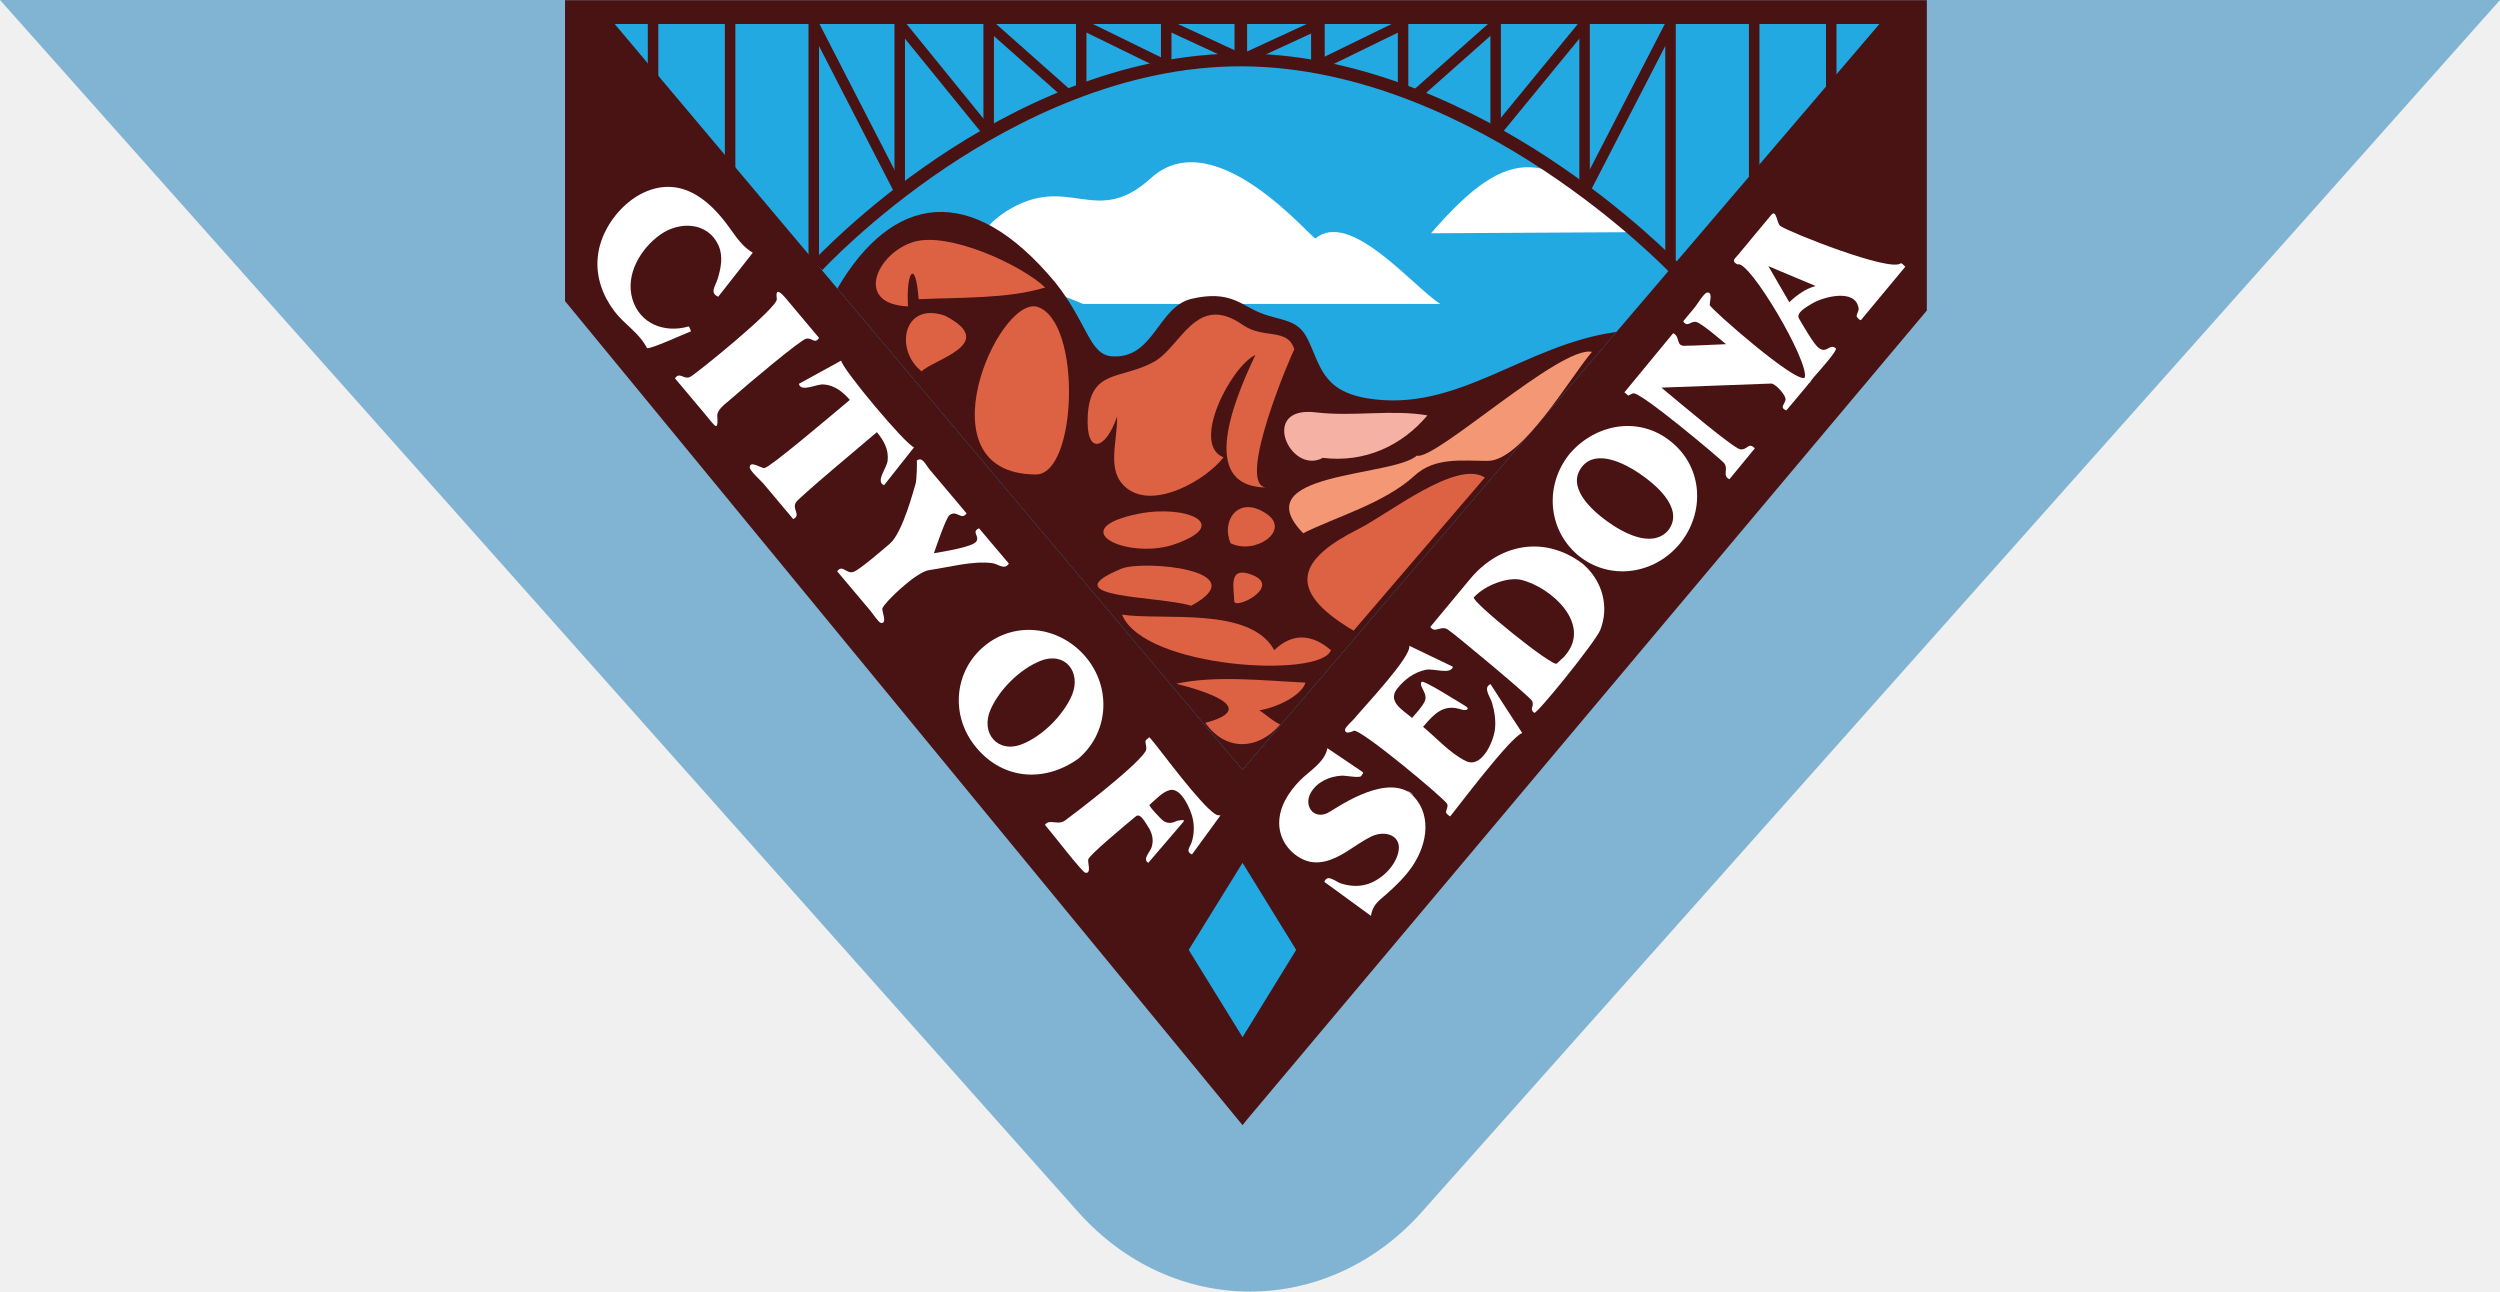
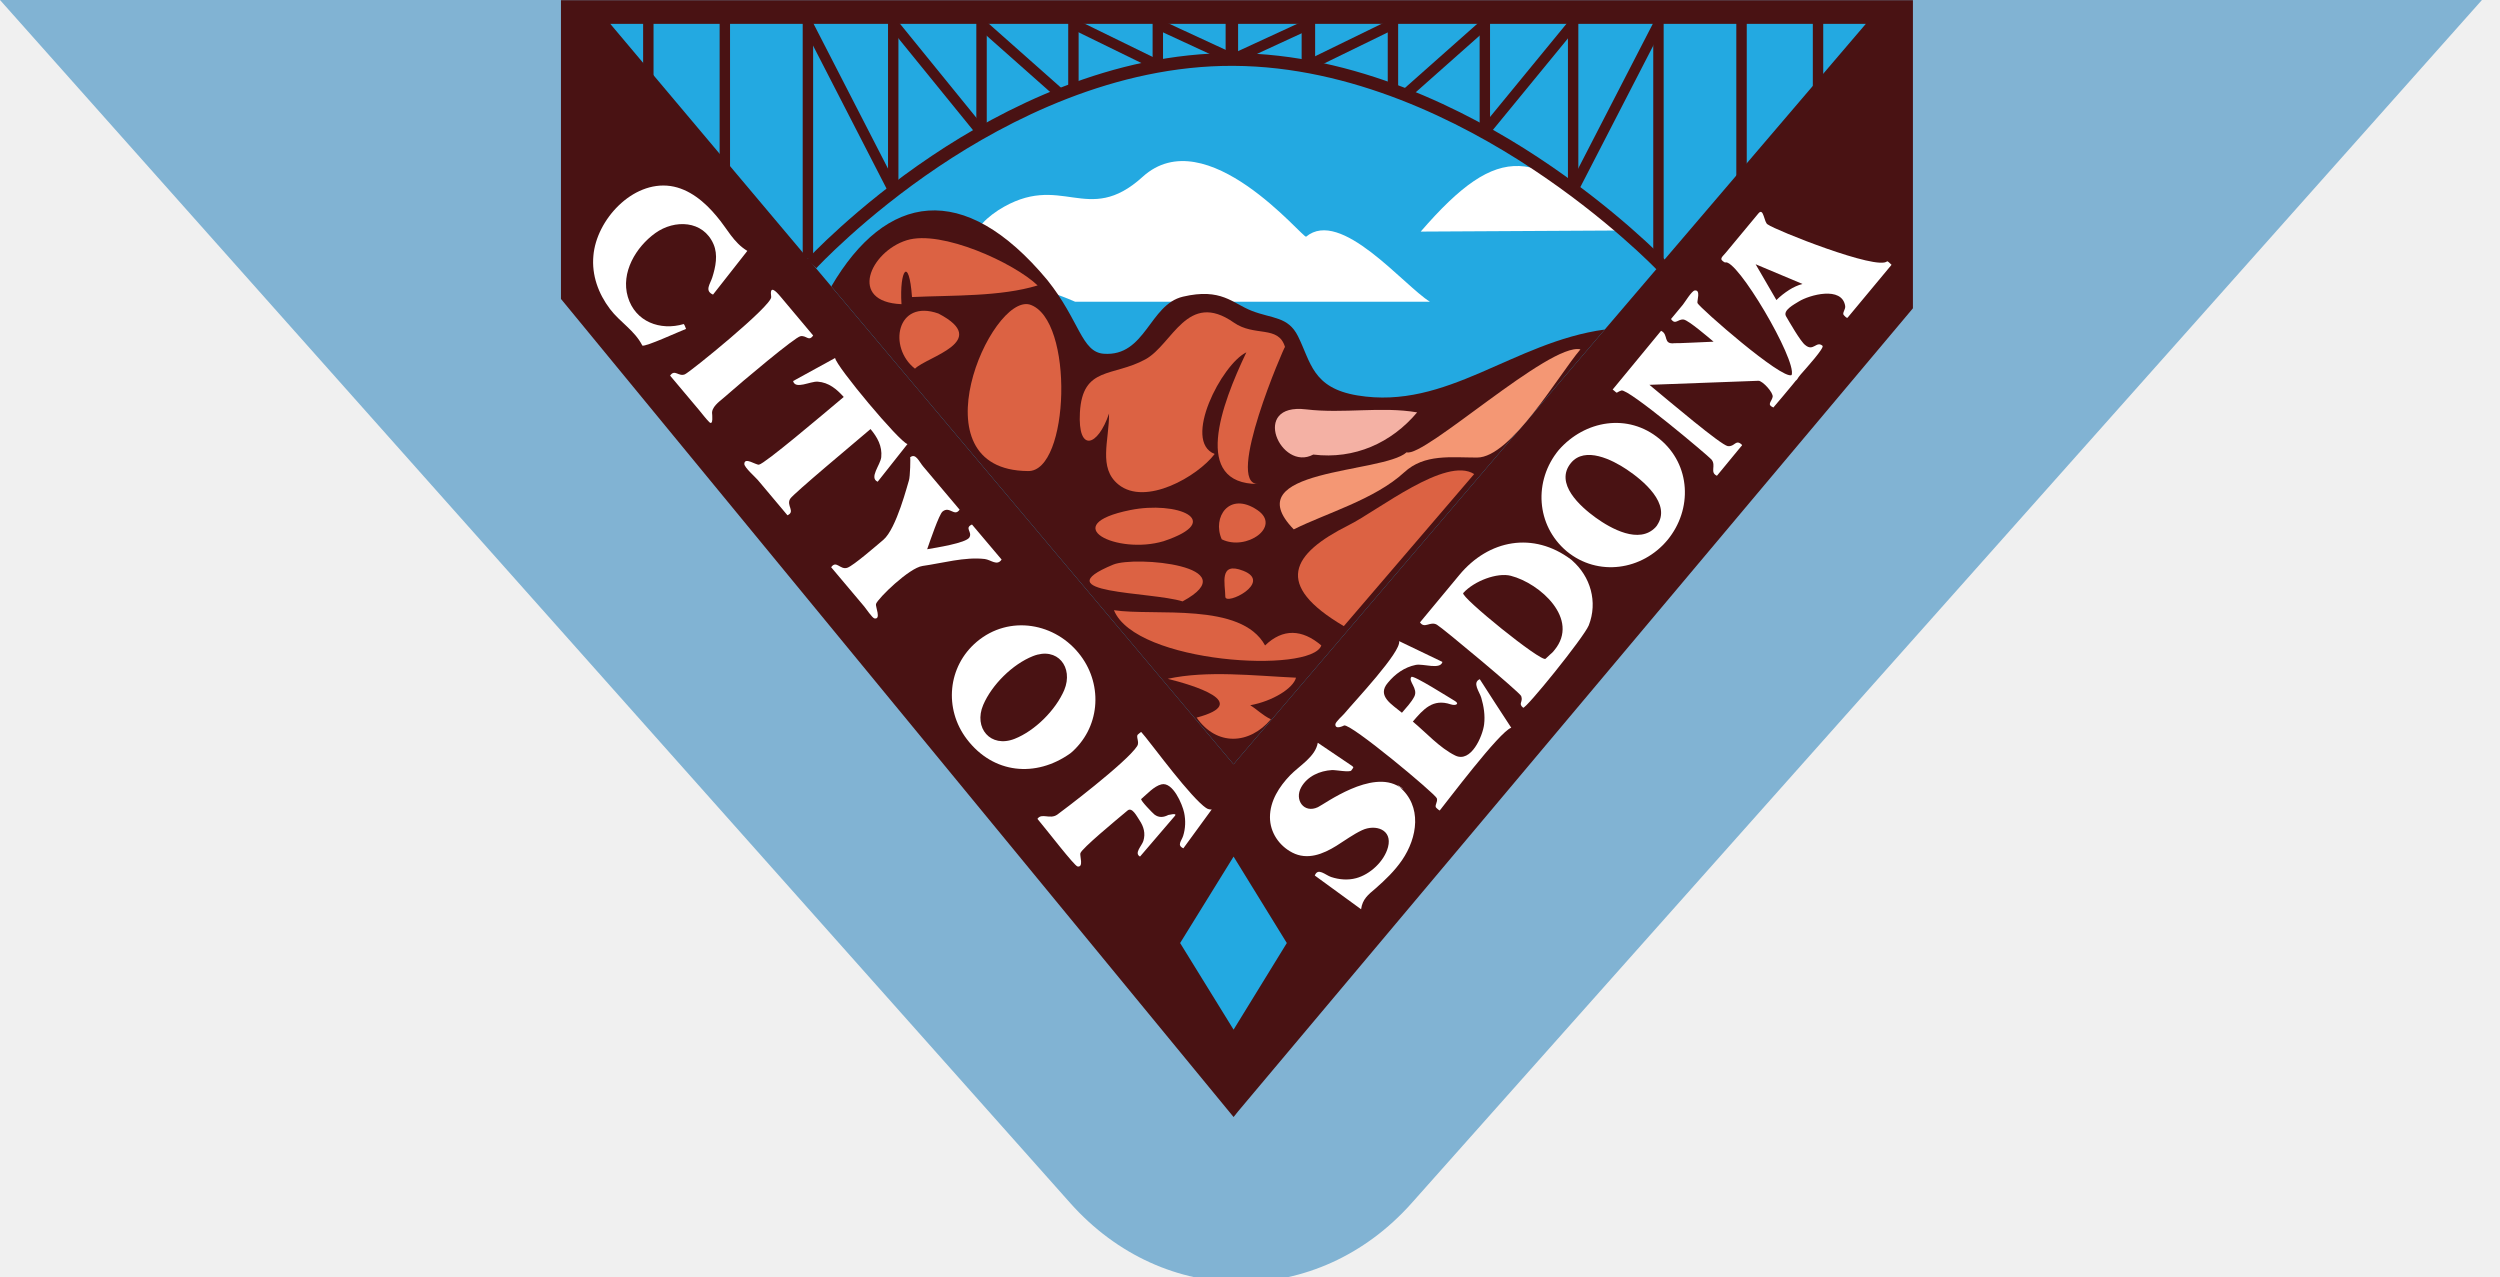
- <svg xmlns="http://www.w3.org/2000/svg" version="1.0" id="Layer_1" x="0px" y="0px" width="186.643px" height="96.425px" viewBox="0 0 186.643 96.425" enable-background="new 0 0 186.643 96.425" xml:space="preserve">
+ <svg xmlns="http://www.w3.org/2000/svg" version="1.0" id="Layer_1" x="0px" y="0px" width="188px" height="96px" viewBox="0 0 188 96" enable-background="new 0 0 186.643 96.425" xml:space="preserve">
  <g id="Layer_2">
    <path fill="#81B3D3" d="M186.643,0H0l80.486,90.474c7.061,7.936,18.61,7.936,25.67,0L186.643,0z" />
    <g>
      <g>
        <polygon fill="#23A9E1" points="43.242,0.721 92.765,59.071 142.089,1.074    " />
      </g>
      <g>
        <path fill="#FFFFFF" d="M122.023,17.332c-5.062,0.028-10.124,0.056-15.187,0.084C112.837,10.485,115.533,11.226,122.023,17.332L122.023,17.332z" />
      </g>
      <g>
        <path fill="#FFFFFF" d="M80.849,22.69c8.895,0,17.786,0,26.68,0c-1.985-1.233-6.708-7.059-9.308-4.893 c-0.212,0.178-7.505-8.848-12.296-4.499c-4.179,3.799-6.12-0.498-10.857,2.511C69.669,19.379,78.188,21.484,80.849,22.69 L80.849,22.69z" />
      </g>
      <path fill="#491213" d="M93.104,0.016h-50.92v22.463l50.581,61.522l0.339-0.424l50.748-60.394V0.016H93.104z M93.104,57.068 l-0.339,0.409L45.892,1.793h47.211h47.208L93.104,57.068z" />
      <path fill="#491213" d="M92.765,57.477l0.339-0.409L120.68,24.78c-6.913,0.949-11.864,6.077-18.604,4.956 c-3.396-0.564-3.498-2.514-4.469-4.456c-0.746-1.493-1.937-1.303-3.487-1.91c-1.442-0.565-2.277-1.738-5.162-1.061 c-2.528,0.593-2.807,4.518-5.952,4.293c-1.689-0.121-1.811-2.497-4.244-5.539c-6.302-7.571-12.158-6.523-16.247,0.475 L92.765,57.477z" />
      <g>
        <polygon fill="#23A9E1" points="88.745,70.916 92.765,64.416 96.769,70.916 92.765,77.43    " />
      </g>
      <g>
        <path fill="#491213" d="M124.567,20.258c-0.035-0.039-3.714-3.86-9.46-7.639c-5.281-3.474-13.444-7.624-22.346-7.667 C83.84,4.903,75.79,9.039,70.605,12.518c-5.632,3.78-9.18,7.61-9.215,7.648l-0.706-0.649c0.036-0.04,3.661-3.954,9.387-7.796 c5.298-3.554,13.54-7.774,22.696-7.729c9.144,0.044,17.493,4.287,22.888,7.837c5.832,3.839,9.57,7.727,9.606,7.766 L124.567,20.258z" />
      </g>
      <g>
        <rect x="48.363" y="1.2" fill="#491213" width="0.783" height="6.627" />
      </g>
      <g>
        <rect x="54.116" y="0.933" fill="#491213" width="0.783" height="12.634" />
      </g>
      <g>
        <rect x="60.363" y="1.017" fill="#491213" width="0.784" height="18.43" />
      </g>
      <g>
        <rect x="66.779" y="0.933" fill="#491213" width="0.783" height="13.495" />
      </g>
      <g>
        <rect x="73.42" y="0.819" fill="#491213" width="0.784" height="9.18" />
      </g>
      <g>
        <rect x="80.33" y="1.074" fill="#491213" width="0.782" height="5.683" />
      </g>
      <g>
        <rect x="86.676" y="0.918" fill="#491213" width="0.783" height="4.104" />
      </g>
      <g>
        <rect x="56.928" y="7.699" transform="matrix(-0.4571 -0.8894 0.8894 -0.4571 86.0255 68.6893)" fill="#491213" width="14.095" height="0.784" />
      </g>
      <g>
        <rect x="65.248" y="5.536" transform="matrix(-0.6306 -0.7761 0.7761 -0.6306 110.4178 64.4075)" fill="#491213" width="10.575" height="0.783" />
      </g>
      <g>
        <rect x="72.811" y="4.074" transform="matrix(-0.7484 -0.6633 0.6633 -0.7484 131.3064 58.7461)" fill="#491213" width="7.972" height="0.783" />
      </g>
      <g>
        <rect x="80.394" y="2.974" transform="matrix(-0.8984 -0.4393 0.4393 -0.8984 157.8131 43.247)" fill="#491213" width="7.032" height="0.783" />
      </g>
      <g>
        <rect x="86.769" y="2.738" transform="matrix(-0.9076 -0.4199 0.4199 -0.9076 170.1622 43.7135)" fill="#491213" width="6.246" height="0.783" />
      </g>
      <g>
        <rect x="136.324" y="1.257" fill="#491213" width="0.783" height="5.781" />
      </g>
      <g>
        <rect x="130.571" y="0.721" fill="#491213" width="0.784" height="12.973" />
      </g>
      <g>
        <rect x="124.325" y="1.257" fill="#491213" width="0.782" height="18.458" />
      </g>
      <g>
        <rect x="117.909" y="1.031" fill="#491213" width="0.782" height="13.241" />
      </g>
      <g>
        <rect x="111.268" y="0.989" fill="#491213" width="0.783" height="9.011" />
      </g>
      <g>
        <rect x="104.358" y="0.679" fill="#491213" width="0.783" height="6.078" />
      </g>
      <g>
        <rect x="97.883" y="1.172" fill="#491213" width="1.015" height="3.85" />
      </g>
      <g>
        <rect x="121.129" y="1.052" transform="matrix(-0.8889 -0.4582 0.4582 -0.8889 225.8566 70.8436)" fill="#491213" width="0.782" height="13.956" />
      </g>
      <g>
        <rect x="114.566" y="0.643" transform="matrix(-0.7732 -0.6342 0.6342 -0.7732 200.1183 83.3156)" fill="#491213" width="0.783" height="10.461" />
      </g>
      <g>
        <rect x="108.268" y="0.475" transform="matrix(-0.6634 -0.7482 0.7482 -0.6634 177.4106 88.722)" fill="#491213" width="0.783" height="7.97" />
      </g>
      <g>
        <rect x="101.169" y="-0.154" transform="matrix(-0.4385 -0.8987 0.8987 -0.4385 143.0711 96.1146)" fill="#491213" width="0.784" height="7.032" />
      </g>
      <g>
        <rect x="95.196" y="0.013" transform="matrix(-0.4191 -0.908 0.908 -0.4191 132.7973 91.2395)" fill="#491213" width="0.783" height="6.246" />
      </g>
      <g>
        <g>
          <path fill="#FFFFFF" d="M65.464,32.265c0.513,0.618,0.891,1.284,0.806,2.116c-0.059,0.579-0.936,1.55-0.27,1.846 c0.747-0.945,1.495-1.889,2.242-2.834c-0.602-0.151-5.365-5.848-5.442-6.472c-1.053,0.578-2.106,1.156-3.159,1.734 c0.164,0.661,1.294,0.005,1.854,0.046c0.828,0.06,1.425,0.56,1.953,1.152c-1.728,1.449-5.931,5.017-6.374,5.09 c-0.226,0.036-1.088-0.601-1.101-0.056c-0.006,0.262,0.852,1.014,1.015,1.21c0.743,0.884,1.485,1.769,2.229,2.653 c0.619-0.282-0.11-0.732,0.205-1.243C59.654,37.133,64.323,33.24,65.464,32.265L65.464,32.265z" />
        </g>
        <g>
          <path fill="#FFFFFF" d="M60.191,25.285c0.443-0.095,0.624,0.434,0.958-0.056c-0.816-0.973-1.633-1.945-2.449-2.917 c-0.371-0.442-0.84-0.916-0.706,0.018c0.089,0.63-6.113,5.664-6.493,5.82c-0.479,0.197-0.758-0.417-1.109,0.097 c0.731,0.869,1.461,1.739,2.193,2.608c0.246,0.292,0.477,0.612,0.747,0.882c0.339,0.339,0.208-0.672,0.224-0.585 c-0.091-0.513,0.527-0.948,0.855-1.228C55.956,28.563,59.809,25.336,60.191,25.285z" />
        </g>
        <g>
          <path fill="#FFFFFF" d="M51.42,24.368c-1.767,0.523-3.65-0.164-4.207-2.042c-0.543-1.835,0.614-3.757,2.071-4.801 c1.439-1.032,3.589-0.97,4.373,0.838c0.346,0.799,0.158,1.706-0.094,2.502c-0.16,0.506-0.597,1,0.056,1.289 c0.86-1.096,1.721-2.19,2.581-3.286c-1.055-0.633-1.518-1.683-2.3-2.595c-0.882-1.071-2.064-2.079-3.482-2.284 c-2.87-0.406-5.574,2.556-5.795,5.245c-0.136,1.457,0.374,2.848,1.246,4.001c0.75,0.994,1.868,1.623,2.435,2.754 c0.262,0.095,2.705-1.033,3.286-1.255C51.538,24.623,51.501,24.459,51.42,24.368C50.659,24.594,51.42,24.368,51.42,24.368z" />
        </g>
        <g>
          <path fill="#FFFFFF" d="M90.72,60.777c-1.15-0.768-4.025-4.689-4.573-5.341c-0.108-0.13-0.219-0.261-0.329-0.392 c-0.011-0.014-0.284,0.225-0.246,0.191c-0.173,0.145,0.134,0.573-0.052,0.864c-0.793,1.241-5.758,4.983-6.016,5.163 c-0.556,0.384-1.164-0.159-1.489,0.316c0.719,0.854,2.78,3.543,3.019,3.582c0.479,0.078,0.148-0.815,0.211-1 c0.123-0.369,2.633-2.445,3.549-3.211c0.336-0.281,0.688,0.426,0.888,0.723c0.327,0.484,0.474,1,0.298,1.568 c-0.116,0.37-0.717,0.92-0.25,1.174c0.619-0.723,2.361-2.754,2.613-3.049c0.252-0.293-0.566-0.037-0.469-0.087 c-0.37,0.191-0.718,0.235-1.063-0.028c-0.096-0.071-1.089-1.082-0.99-1.166c0.431-0.361,0.959-0.963,1.517-1.1 c0.862-0.213,1.582,1.516,1.709,2.129c0.121,0.578,0.104,1.186-0.076,1.75c-0.124,0.387-0.487,0.696,0.018,0.93 c0.712-0.974,1.422-1.946,2.131-2.92C90.974,60.88,90.842,60.848,90.72,60.777C90.593,60.692,90.859,60.847,90.72,60.777z" />
        </g>
        <g>
          <path fill="#FFFFFF" d="M80.496,56.646c2.205-1.855,2.482-5.053,0.769-7.339c-1.867-2.489-5.371-3.096-7.804-1.052 c-2.204,1.854-2.489,5.047-0.758,7.325C74.694,58.201,77.902,58.498,80.496,56.646C81.652,55.671,80.397,56.716,80.496,56.646z M80.031,51.893c-0.647,1.51-2.201,3.063-3.732,3.667c-1.818,0.715-3.1-0.827-2.36-2.553c0.65-1.516,2.203-3.057,3.737-3.666 C79.528,48.606,80.742,50.187,80.031,51.893C79.65,52.783,80.102,51.724,80.031,51.893z" />
        </g>
        <g>
          <path fill="#FFFFFF" d="M74.052,42.037c0.475,0.06,0.926,0.55,1.269,0.042c-0.742-0.879-1.484-1.758-2.228-2.637 c-0.595,0.269,0.047,0.549-0.194,0.971c-0.244,0.427-2.56,0.781-3.176,0.89c0.224-0.644,0.895-2.615,1.157-2.835 c0.544-0.445,0.883,0.432,1.283-0.141c-0.915-1.084-1.829-2.169-2.743-3.253c-0.31-0.366-0.559-1.028-0.98-0.68 c0.038-0.031,0.006,1.472-0.089,1.733c-0.086,0.236-0.936,3.638-1.926,4.47c-0.493,0.414-2.237,1.934-2.702,2.097 c-0.541,0.189-0.825-0.598-1.22-0.038c0.83,0.986,1.661,1.971,2.491,2.957c0.125,0.148,0.602,0.863,0.767,0.893 c0.521,0.094,0.06-0.893,0.113-1.086c0.151-0.431,2.5-2.719,3.497-2.859C70.832,42.356,72.571,41.859,74.052,42.037 C74.391,42.079,73.7,41.994,74.052,42.037z" />
        </g>
      </g>
      <g>
        <path fill="#DC6243" d="M67.792,22.874c-4.043-0.167-2.351-3.954,0.395-4.808c2.611-0.813,8.089,1.717,9.843,3.398 c-2.783,0.855-6.386,0.732-9.447,0.874C68.357,19.218,67.625,20.306,67.792,22.874L67.792,22.874z" />
      </g>
      <g>
        <path fill="#DC6243" d="M68.807,27.724c-2.04-1.579-1.396-5.266,1.763-4.146C74.575,25.662,69.714,26.817,68.807,27.724 C68.807,27.724,68.849,27.682,68.807,27.724z" />
      </g>
      <g>
        <path fill="#DC6243" d="M77.295,35.423c-8.62-0.071-2.792-13.322,0.141-12.521C80.809,23.975,80.431,35.524,77.295,35.423 L77.295,35.423z" />
      </g>
      <g>
        <path fill="#DC6243" d="M83.401,31.094c-0.84,2.501-2.361,2.968-2.192-0.07c0.194-3.503,2.479-2.662,4.93-4.004 c2.04-1.119,3.139-5.214,6.641-2.765c1.562,1.093,3.352,0.179,3.851,1.833c-0.025-0.084-4.545,10.308-2.031,10.308 c-4.961,0-2.773-5.922-0.874-9.899c-1.847,0.885-4.842,6.688-2.382,7.643c-1.281,1.686-5.194,3.945-7.234,2.298 C82.558,35.189,83.418,33.113,83.401,31.094L83.401,31.094z" />
      </g>
      <g>
        <path fill="#DC6243" d="M87.505,40.697c-3.489,1.046-8.122-1.207-2.51-2.34C88.478,37.653,92.182,39.135,87.505,40.697 C87.646,40.655,87.377,40.74,87.505,40.697z" />
      </g>
      <g>
        <path fill="#DC6243" d="M91.875,40.556c-0.736-1.658,0.562-3.635,2.68-2.199C96.402,39.609,93.704,41.463,91.875,40.556 L91.875,40.556z" />
      </g>
      <g>
        <path fill="#DC6243" d="M88.929,45.224c-2.411-0.747-10.537-0.561-5.218-2.764C85.351,41.781,93.865,42.558,88.929,45.224 L88.929,45.224z" />
      </g>
      <g>
        <path fill="#DC6243" d="M92.144,44.871c-0.007-0.96-0.512-2.679,1.354-1.946C95.733,43.804,92.144,45.576,92.144,44.871 C92.144,44.871,92.144,44.702,92.144,44.871z" />
      </g>
      <g>
        <path fill="#DC6243" d="M99.363,48.538c-1.437-1.227-2.891-1.295-4.229,0c-1.795-3.293-8.318-2.19-11.366-2.651 C85.406,49.916,98.632,50.667,99.363,48.538L99.363,48.538z" />
      </g>
      <g>
        <path fill="#DC6243" d="M97.46,50.962c-3.151-0.146-6.671-0.563-9.646,0.084c1.86,0.466,6.396,1.795,2.172,2.918 c1.515,2.168,3.973,2.029,5.584,0.127c-0.655-0.322-1.01-0.719-1.552-1.057C95.69,52.731,97.252,51.767,97.46,50.962 L97.46,50.962z" />
      </g>
      <g>
        <path fill="#DC6243" d="M101.056,47.085c-5.288-3.112-3.95-5.427,0.354-7.586c2.254-1.131,7.324-5.208,9.447-3.85 C107.589,39.461,104.322,43.273,101.056,47.085L101.056,47.085z" />
      </g>
      <g>
        <path fill="#F49774" d="M97.291,39.809c-4.479-4.601,6.689-4.178,8.487-5.796c1.311,0.437,10.768-8.283,13.071-7.741 c-1.655,1.941-5.22,8.136-7.775,8.136c-1.964,0-3.95-0.292-5.472,1.107C103.378,37.563,99.694,38.605,97.291,39.809 L97.291,39.809z" />
      </g>
      <g>
        <path fill="#F4B1A4" d="M98.758,34.183c-2.453,1.319-4.772-3.907-0.537-3.398c2.813,0.338,5.662-0.237,8.348,0.226 C104.642,33.302,101.863,34.564,98.758,34.183L98.758,34.183z" />
      </g>
      <g>
        <rect x="92.167" y="1.426" fill="#491213" width="0.938" height="3.313" />
      </g>
      <g>
        <g>
          <path fill="#FFFFFF" d="M111.39,52.466c0.191,0.648,0.299,1.332,0.215,2.009c-0.107,0.873-0.979,2.925-2.173,2.34 c-1.169-0.573-2.194-1.728-3.188-2.552c0.802-0.936,1.507-1.749,2.854-1.295c0.37,0.123,0.688-0.036,0.299-0.262 c-0.405-0.234-3.114-1.965-3.261-1.799c-0.271,0.311,0.528,0.868,0.221,1.473c-0.229,0.447-0.61,0.834-0.932,1.219 c-0.72-0.607-1.923-1.253-1.057-2.256c0.542-0.66,1.25-1.172,2.098-1.342c0.565-0.114,1.841,0.389,2.006-0.224 c-1.087-0.522-2.172-1.044-3.258-1.565c0.177,0.799-3.349,4.525-4.131,5.464c-0.113,0.137-0.658,0.609-0.664,0.797 c-0.009,0.429,0.622,0.097,0.657,0.084c0.486-0.18,6.816,5.109,6.973,5.471c0.1,0.281-0.221,0.574-0.029,0.732 c-0.011-0.01,0.228,0.216,0.253,0.184c0.391-0.468,4.522-5.975,5.374-6.217c-0.794-1.215-1.588-2.43-2.368-3.652 C110.689,51.333,111.26,52.024,111.39,52.466z" />
        </g>
        <g>
          <path fill="#FFFFFF" d="M105.229,59.169c-2.077-1.34-5.596,1.279-6.125,1.531c-1.039,0.492-1.789-0.543-1.251-1.502 c0.469-0.83,1.393-1.234,2.31-1.289c0.277-0.017,1.35,0.198,1.459,0.026c0.13-0.202,0.228-0.22,0.042-0.345 c-0.856-0.579-1.712-1.156-2.567-1.734c-0.176,1.055-1.385,1.727-2.076,2.441c-0.823,0.854-1.52,1.93-1.52,3.156 c0,1.135,0.679,2.142,1.677,2.66c1.136,0.592,2.317,0.116,3.324-0.511c0.627-0.392,1.254-0.856,1.924-1.171 c0.996-0.467,2.304-0.062,1.953,1.27c-0.282,1.073-1.351,2.061-2.405,2.34c-0.616,0.164-1.27,0.109-1.872-0.09 c-0.432-0.142-0.993-0.734-1.23-0.111c1.161,0.846,2.321,1.691,3.482,2.537c0.103-0.76,0.522-1.09,1.086-1.564 c0.735-0.645,1.438-1.32,1.994-2.13C106.593,62.99,106.972,60.621,105.229,59.169z" />
        </g>
        <g>
          <path fill="#FFFFFF" d="M105.229,59.169C106.154,59.767,104.638,58.675,105.229,59.169L105.229,59.169z" />
        </g>
        <g>
          <path fill="#FFFFFF" d="M134.462,21.855C134.455,21.859,134.455,21.859,134.462,21.855L134.462,21.855z" />
        </g>
        <g>
          <path fill="#FFFFFF" d="M141.92,19.645c-0.729,0.729-8.42-2.341-8.982-2.764c-0.29-0.116-0.3-1.321-0.705-0.833 c-0.404,0.488-0.81,0.976-1.216,1.463c-0.418,0.505-0.837,1.009-1.256,1.513c-0.26,0.314-0.537,0.458-0.038,0.72 c0.837-0.419,5.417,7.346,5.008,8.461c-0.725,0.376-6.915-5.057-7.081-5.415c-0.052-0.146,0.273-1.021-0.211-0.945 c-0.229,0.036-0.743,0.896-0.889,1.072c-0.297,0.357-0.592,0.715-0.889,1.072c0.332,0.485,0.517-0.021,0.959,0.042 c0.383,0.077,1.844,1.331,2.241,1.664c-0.725,0.027-2.685,0.131-2.934,0.113c-0.903,0.112-0.422-0.663-1.015-0.931 c-0.759,0.922-1.52,1.843-2.277,2.764c-0.441,0.536-0.885,1.072-1.326,1.607c-0.054,0.065-0.047,0.032,0.05,0.112 c0.33,0.273,0.104,0.168,0.568,0.006c0.506-0.177,6.559,4.931,6.776,5.19c0.377,0.45-0.154,0.975,0.411,1.221 c0.6-0.728,1.198-1.457,1.798-2.184c0.091-0.11,0.141-0.1,0.021-0.198c-0.427-0.353-0.476,0.212-1.002,0.154 c-0.533-0.089-4.395-3.369-5.895-4.61c1.822-0.068,7.291-0.271,8.199-0.304c0.3-0.011,1.139,0.896,1.068,1.216 c-0.081,0.378-0.463,0.558,0.054,0.794c0.479-0.575,0.985-1.149,1.456-1.734l0,0l0.227-0.282 c0.076-0.052,0.146-0.145,0.21-0.265l0.168-0.211c0.425-0.485,1.8-2.006,1.635-2.15c-0.461-0.4-0.685,0.466-1.298-0.054 c-0.348-0.249-1.223-1.788-1.443-2.162c-0.264-0.449,0.608-0.897,0.964-1.119c0.776-0.482,3.247-1.183,3.482,0.348 c0.04,0.258-0.271,0.55-0.084,0.704c0.044,0.037,0.204,0.242,0.27,0.163c0.163-0.197,2.361-2.843,3.3-3.969 C142.146,19.832,142.037,19.69,141.92,19.645z M134.546,21.801C134.623,21.752,134.699,21.703,134.546,21.801 c-0.051,0.032-0.074,0.047-0.084,0.054c0.014-0.008,0.047-0.03,0.082-0.052c-0.345,0.22-0.668,0.473-0.958,0.761 c-0.521-0.897-1.044-1.795-1.564-2.693c1.177,0.491,2.352,0.985,3.524,1.481C135.192,21.45,134.855,21.605,134.546,21.801z" />
        </g>
        <g>
          <path fill="#FFFFFF" d="M124.801,33.012c-2.375-1.979-5.63-1.404-7.586,0.832c-1.903,2.312-1.712,5.663,0.605,7.615 c2.339,1.926,5.67,1.438,7.572-0.846C127.29,38.31,127.16,34.945,124.801,33.012z M124.52,39.626 c-0.019,0.02-0.025,0.027-0.026,0.027c-1.232,1.292-3.358,0.096-4.505-0.731c-1.146-0.829-3.111-2.57-1.856-4.104 c1.056-1.287,3.124-0.231,4.191,0.482c1.2,0.803,3.412,2.596,2.276,4.216C124.674,39.426,124.726,39.368,124.52,39.626z" />
        </g>
        <g>
          <path fill="#FFFFFF" d="M124.801,33.012C125.972,33.971,124.548,32.801,124.801,33.012L124.801,33.012z" />
        </g>
        <g>
          <path fill="#FFFFFF" d="M124.492,39.653c0.009-0.01,0.018-0.018,0.026-0.027c0.029-0.037,0.056-0.073,0.08-0.11 C124.549,39.577,124.488,39.653,124.492,39.653z" />
        </g>
        <g>
          <path fill="#FFFFFF" d="M118.209,42.136c0.112,0.094,0.273,0.224-0.063-0.057c-2.835-2.127-6.194-1.504-8.402,1.157 c-0.988,1.189-1.976,2.378-2.961,3.567c0.351,0.512,0.763-0.118,1.273,0.176c0.436,0.25,6.244,5.101,6.339,5.366 c0.164,0.458-0.255,0.548,0.144,0.875c0.172,0.143,4.536-5.245,4.935-6.191C120.164,45.274,119.614,43.351,118.209,42.136z M116.891,48.89c-0.24,0.296-0.044,0.054-0.665,0.65c-0.306,0.293-6.438-4.675-6.192-4.944c0.835-0.918,2.567-1.556,3.577-1.297 C115.801,43.859,118.824,46.559,116.891,48.89z" />
        </g>
      </g>
    </g>
  </g>
</svg>
